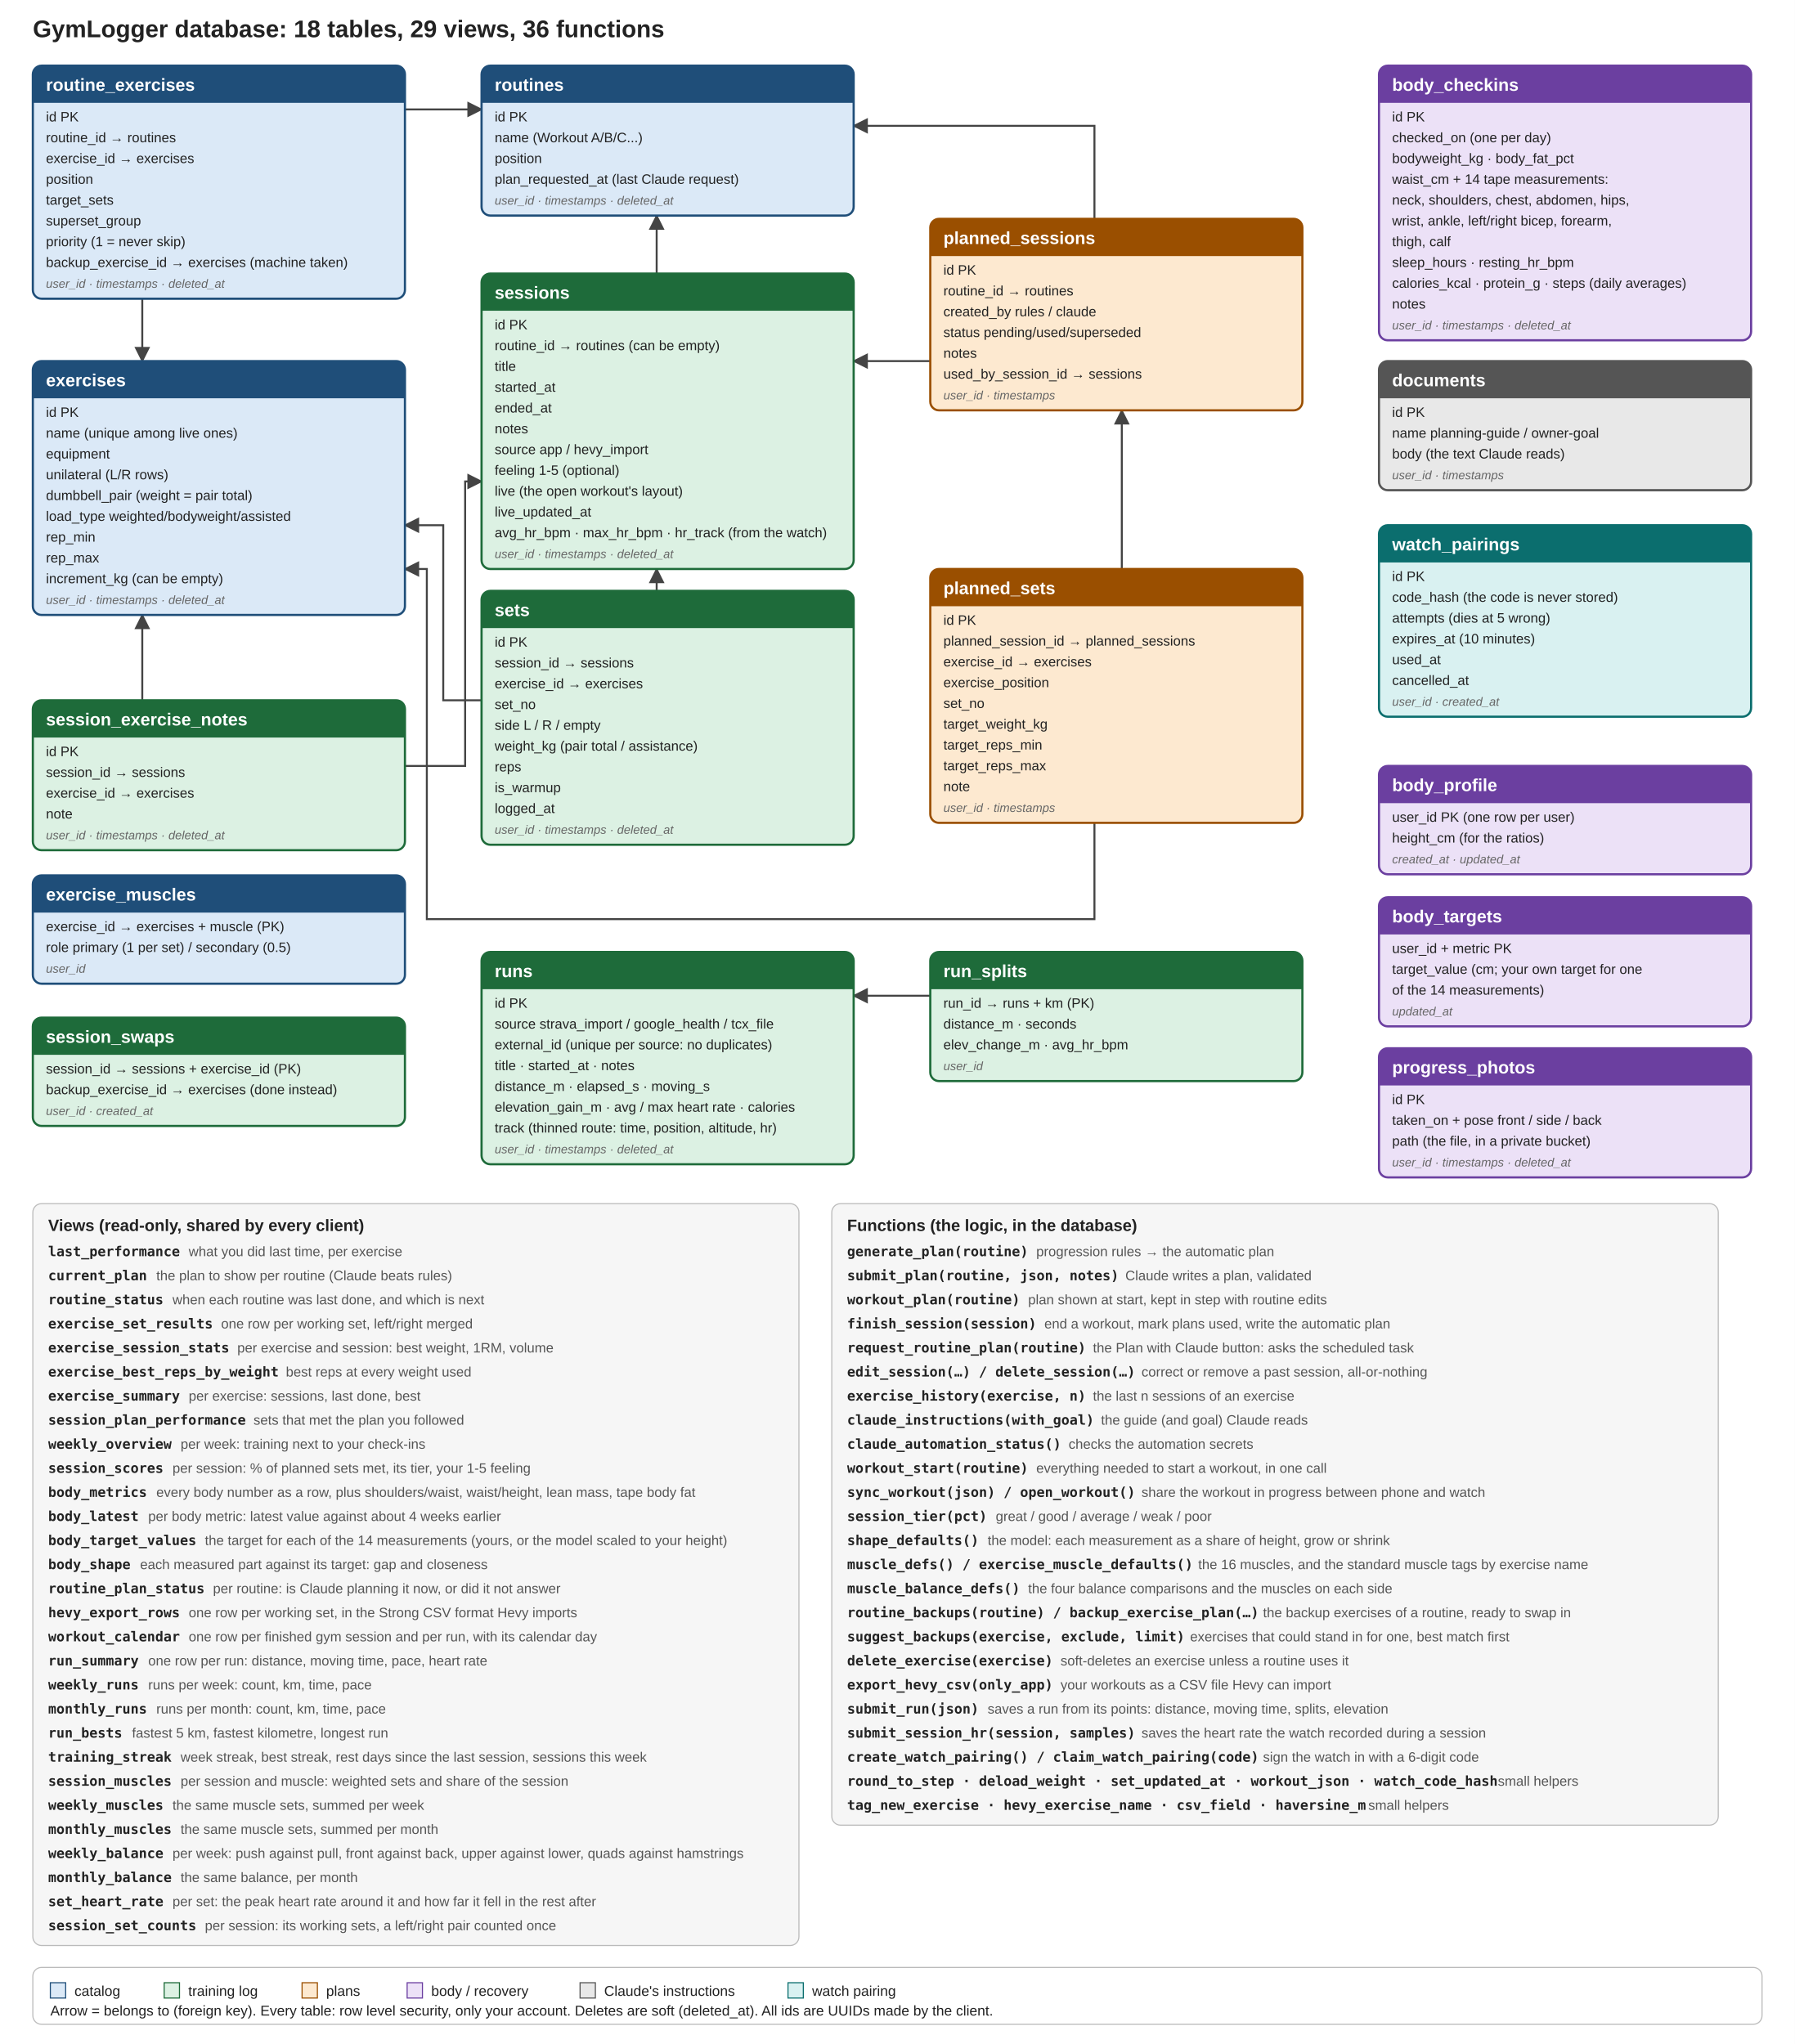
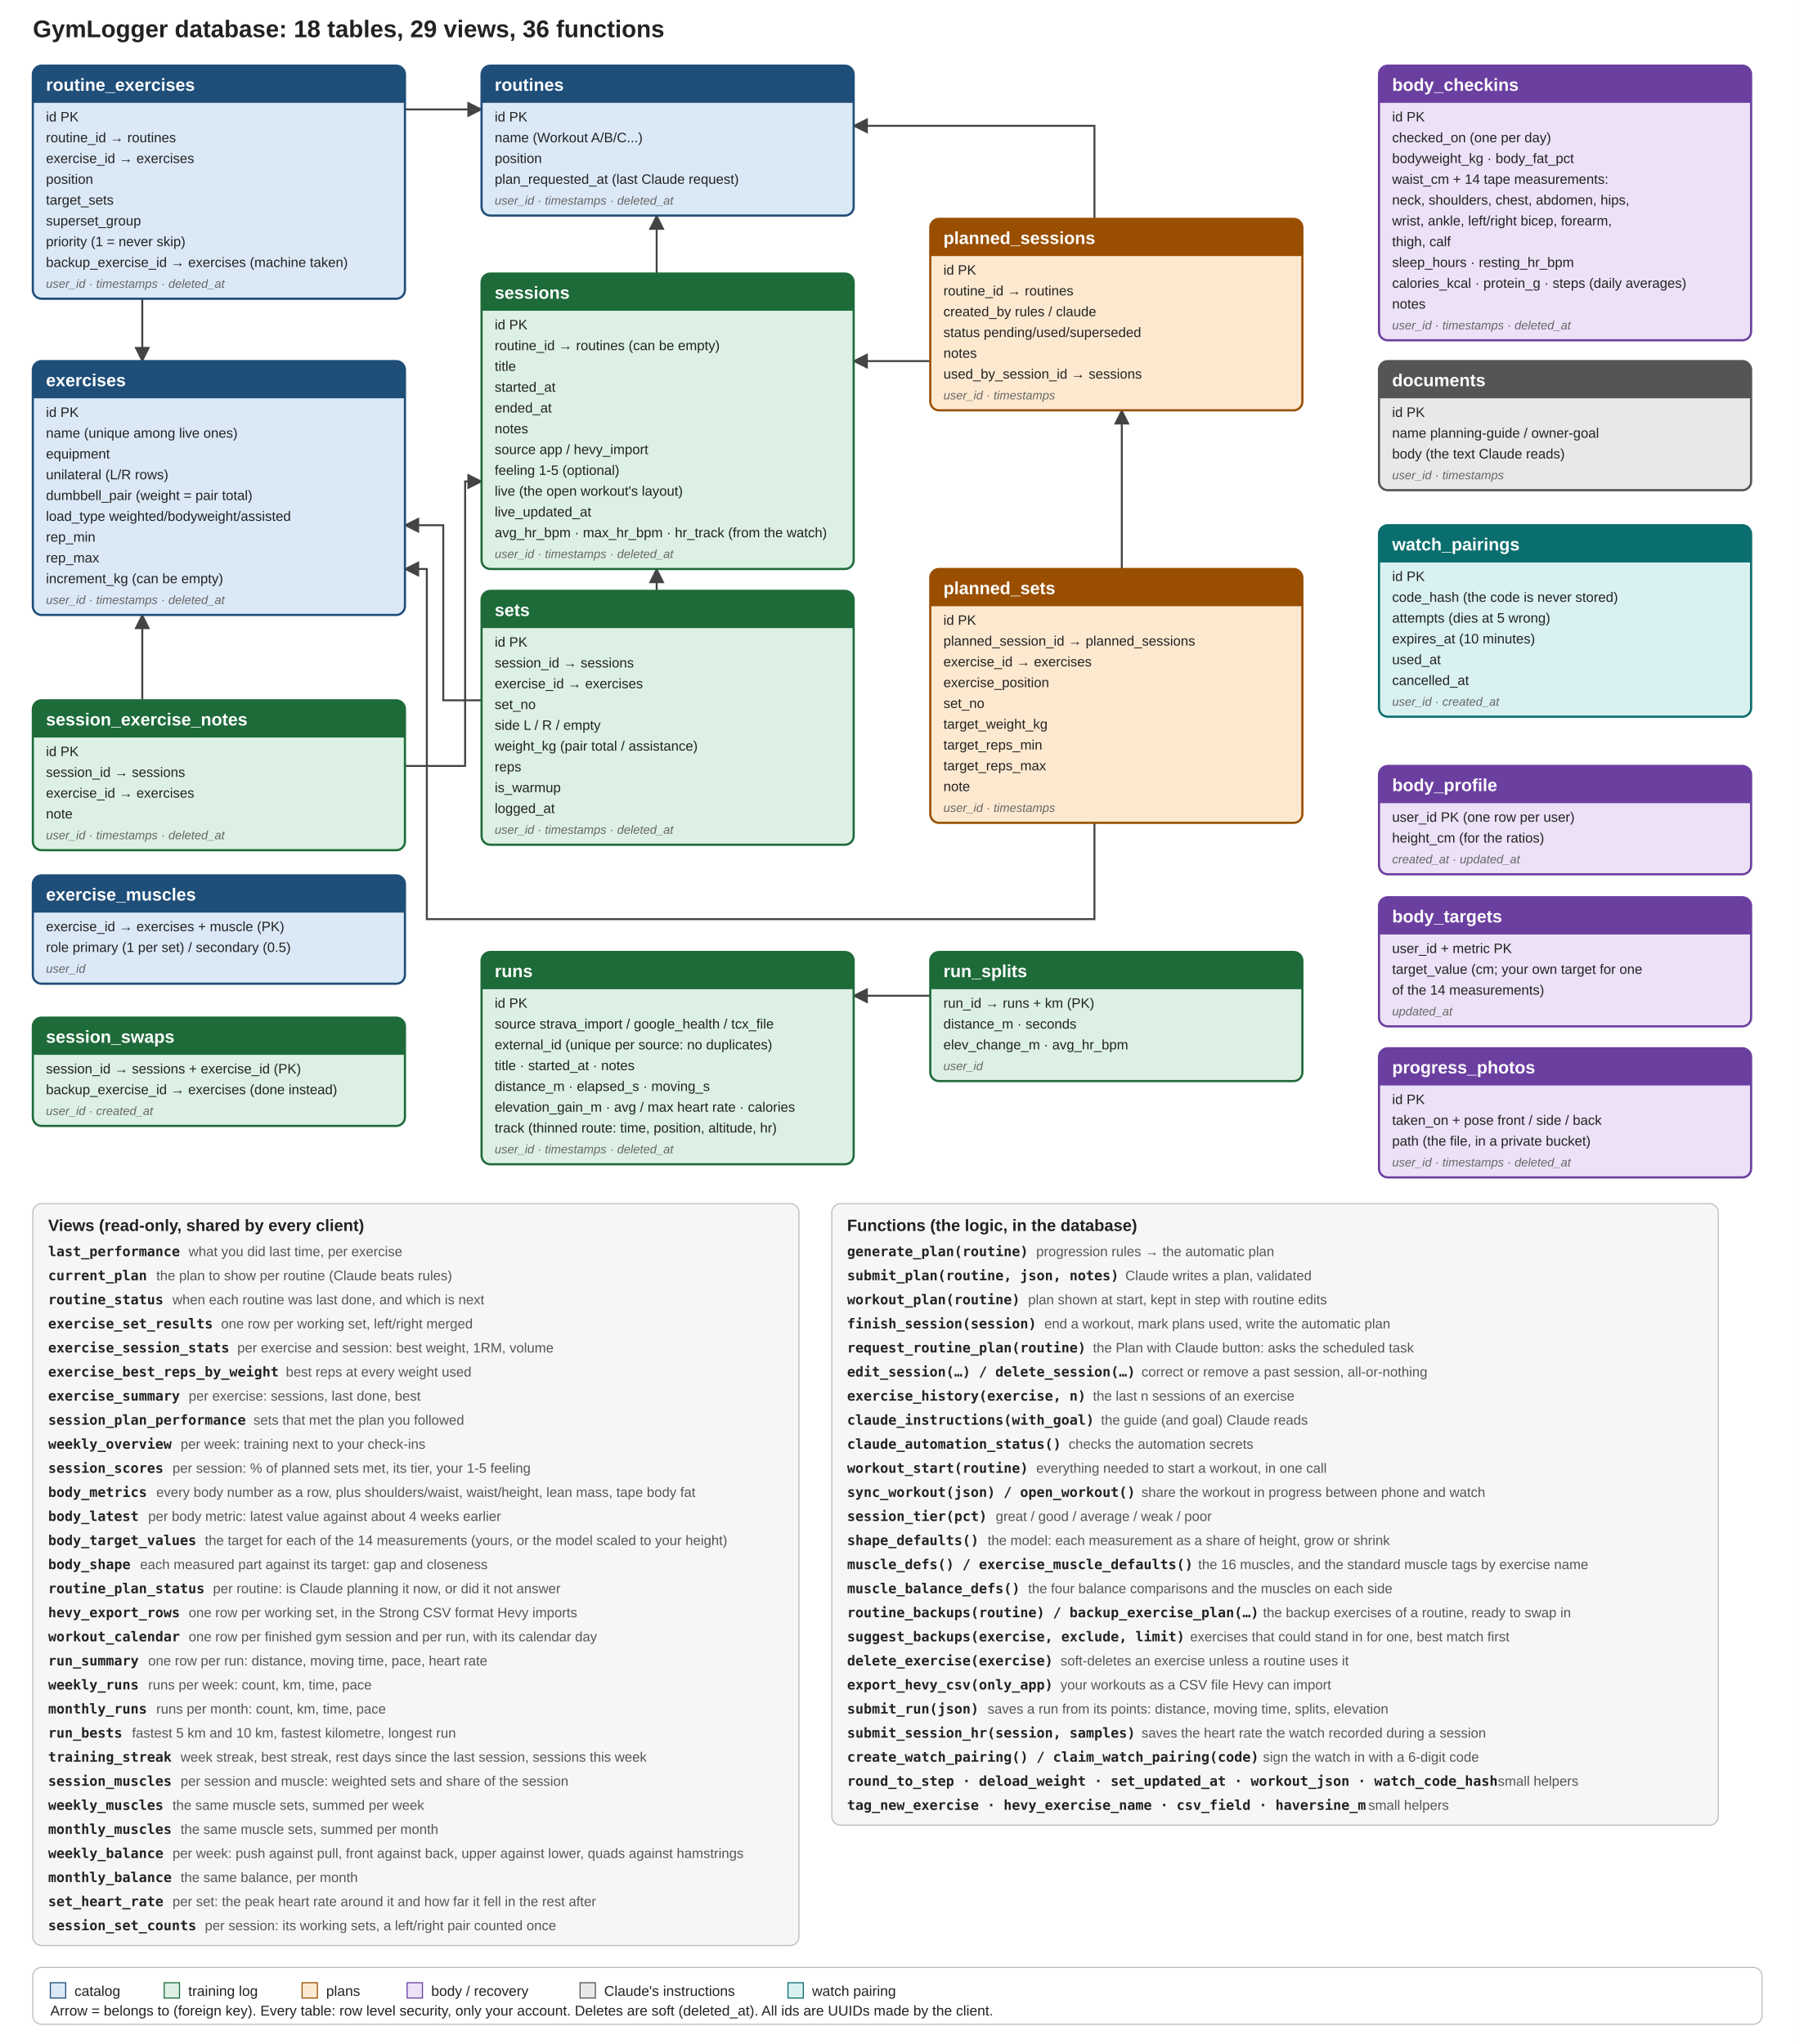
<svg xmlns="http://www.w3.org/2000/svg" width="1640" height="1868" viewBox="0 0 1640 1868" font-family="Segoe UI, Arial, sans-serif">
  <defs>
    <marker id="arr" viewBox="0 0 10 10" refX="9" refY="5" markerWidth="8" markerHeight="8" orient="auto">
      <path d="M0 0 L10 5 L0 10 z" fill="#444" />
    </marker>
  </defs>
  <rect width="1640" height="1868" fill="#fff" />
  <text x="30" y="34" font-size="22" font-weight="700" fill="#222">GymLogger database: 18 tables, 29 views, 36 functions</text>
  <path d="M370 100 L440 100" fill="none" stroke="#444" stroke-width="1.8" marker-end="url(#arr)" />
  <path d="M130 273 L130 330" fill="none" stroke="#444" stroke-width="1.8" marker-end="url(#arr)" />
  <path d="M600 250 L600 197" fill="none" stroke="#444" stroke-width="1.8" marker-end="url(#arr)" />
  <path d="M600 540 L600 520" fill="none" stroke="#444" stroke-width="1.8" marker-end="url(#arr)" />
  <path d="M440 640 L405 640 L405 480 L370 480" fill="none" stroke="#444" stroke-width="1.8" marker-end="url(#arr)" />
  <path d="M1000 200 L1000 115 L780 115" fill="none" stroke="#444" stroke-width="1.8" marker-end="url(#arr)" />
  <path d="M850 330 L780 330" fill="none" stroke="#444" stroke-width="1.8" marker-end="url(#arr)" />
  <path d="M1025 520 L1025 375" fill="none" stroke="#444" stroke-width="1.8" marker-end="url(#arr)" />
  <path d="M1000 752 L1000 840 L390 840 L390 520 L370 520" fill="none" stroke="#444" stroke-width="1.8" marker-end="url(#arr)" />
  <path d="M130 640 L130 562" fill="none" stroke="#444" stroke-width="1.8" marker-end="url(#arr)" />
  <path d="M370 700 L425 700 L425 440 L440 440" fill="none" stroke="#444" stroke-width="1.8" marker-end="url(#arr)" />
  <path d="M850 910 L780 910" fill="none" stroke="#444" stroke-width="1.8" marker-end="url(#arr)" />
  <rect x="30" y="60" width="340" height="213" rx="8" fill="#dbe9f7" stroke="#1f4e79" stroke-width="2" />
  <path d="M30 68 a8 8 0 0 1 8 -8 h324 a8 8 0 0 1 8 8 v26 h-340 z" fill="#1f4e79" />
  <text x="42" y="83" font-size="16" font-weight="700" fill="#fff">routine_exercises</text>
  <text x="42" y="111" font-size="12.5" fill="#222">id  PK</text>
  <text x="42" y="130" font-size="12.5" fill="#222">routine_id  → routines</text>
  <text x="42" y="149" font-size="12.5" fill="#222">exercise_id  → exercises</text>
  <text x="42" y="168" font-size="12.5" fill="#222">position</text>
  <text x="42" y="187" font-size="12.5" fill="#222">target_sets</text>
  <text x="42" y="206" font-size="12.5" fill="#222">superset_group</text>
  <text x="42" y="225" font-size="12.5" fill="#222">priority  (1 = never skip)</text>
  <text x="42" y="244" font-size="12.5" fill="#222">backup_exercise_id  → exercises  (machine taken)</text>
  <text x="42" y="263" font-size="11" fill="#666" font-style="italic">user_id · timestamps · deleted_at</text>
  <rect x="30" y="330" width="340" height="232" rx="8" fill="#dbe9f7" stroke="#1f4e79" stroke-width="2" />
  <path d="M30 338 a8 8 0 0 1 8 -8 h324 a8 8 0 0 1 8 8 v26 h-340 z" fill="#1f4e79" />
  <text x="42" y="353" font-size="16" font-weight="700" fill="#fff">exercises</text>
  <text x="42" y="381" font-size="12.5" fill="#222">id  PK</text>
  <text x="42" y="400" font-size="12.5" fill="#222">name  (unique among live ones)</text>
  <text x="42" y="419" font-size="12.5" fill="#222">equipment</text>
  <text x="42" y="438" font-size="12.5" fill="#222">unilateral  (L/R rows)</text>
  <text x="42" y="457" font-size="12.5" fill="#222">dumbbell_pair  (weight = pair total)</text>
  <text x="42" y="476" font-size="12.5" fill="#222">load_type  weighted/bodyweight/assisted</text>
  <text x="42" y="495" font-size="12.5" fill="#222">rep_min</text>
  <text x="42" y="514" font-size="12.5" fill="#222">rep_max</text>
  <text x="42" y="533" font-size="12.5" fill="#222">increment_kg  (can be empty)</text>
  <text x="42" y="552" font-size="11" fill="#666" font-style="italic">user_id · timestamps · deleted_at</text>
  <rect x="30" y="640" width="340" height="137" rx="8" fill="#dcf1e3" stroke="#1e6b3a" stroke-width="2" />
  <path d="M30 648 a8 8 0 0 1 8 -8 h324 a8 8 0 0 1 8 8 v26 h-340 z" fill="#1e6b3a" />
  <text x="42" y="663" font-size="16" font-weight="700" fill="#fff">session_exercise_notes</text>
  <text x="42" y="691" font-size="12.5" fill="#222">id  PK</text>
  <text x="42" y="710" font-size="12.5" fill="#222">session_id  → sessions</text>
  <text x="42" y="729" font-size="12.5" fill="#222">exercise_id  → exercises</text>
  <text x="42" y="748" font-size="12.5" fill="#222">note</text>
  <text x="42" y="767" font-size="11" fill="#666" font-style="italic">user_id · timestamps · deleted_at</text>
  <rect x="440" y="60" width="340" height="137" rx="8" fill="#dbe9f7" stroke="#1f4e79" stroke-width="2" />
  <path d="M440 68 a8 8 0 0 1 8 -8 h324 a8 8 0 0 1 8 8 v26 h-340 z" fill="#1f4e79" />
  <text x="452" y="83" font-size="16" font-weight="700" fill="#fff">routines</text>
  <text x="452" y="111" font-size="12.5" fill="#222">id  PK</text>
  <text x="452" y="130" font-size="12.5" fill="#222">name  (Workout A/B/C...)</text>
  <text x="452" y="149" font-size="12.5" fill="#222">position</text>
  <text x="452" y="168" font-size="12.5" fill="#222">plan_requested_at  (last Claude request)</text>
  <text x="452" y="187" font-size="11" fill="#666" font-style="italic">user_id · timestamps · deleted_at</text>
  <rect x="440" y="250" width="340" height="270" rx="8" fill="#dcf1e3" stroke="#1e6b3a" stroke-width="2" />
  <path d="M440 258 a8 8 0 0 1 8 -8 h324 a8 8 0 0 1 8 8 v26 h-340 z" fill="#1e6b3a" />
  <text x="452" y="273" font-size="16" font-weight="700" fill="#fff">sessions</text>
  <text x="452" y="301" font-size="12.5" fill="#222">id  PK</text>
  <text x="452" y="320" font-size="12.5" fill="#222">routine_id  → routines  (can be empty)</text>
  <text x="452" y="339" font-size="12.5" fill="#222">title</text>
  <text x="452" y="358" font-size="12.5" fill="#222">started_at</text>
  <text x="452" y="377" font-size="12.5" fill="#222">ended_at</text>
  <text x="452" y="396" font-size="12.5" fill="#222">notes</text>
  <text x="452" y="415" font-size="12.5" fill="#222">source  app / hevy_import</text>
  <text x="452" y="434" font-size="12.5" fill="#222">feeling  1-5 (optional)</text>
  <text x="452" y="453" font-size="12.5" fill="#222">live  (the open workout's layout)</text>
  <text x="452" y="472" font-size="12.5" fill="#222">live_updated_at</text>
  <text x="452" y="491" font-size="12.5" fill="#222">avg_hr_bpm · max_hr_bpm · hr_track  (from the watch)</text>
  <text x="452" y="510" font-size="11" fill="#666" font-style="italic">user_id · timestamps · deleted_at</text>
  <rect x="440" y="540" width="340" height="232" rx="8" fill="#dcf1e3" stroke="#1e6b3a" stroke-width="2" />
  <path d="M440 548 a8 8 0 0 1 8 -8 h324 a8 8 0 0 1 8 8 v26 h-340 z" fill="#1e6b3a" />
  <text x="452" y="563" font-size="16" font-weight="700" fill="#fff">sets</text>
  <text x="452" y="591" font-size="12.5" fill="#222">id  PK</text>
  <text x="452" y="610" font-size="12.5" fill="#222">session_id  → sessions</text>
  <text x="452" y="629" font-size="12.5" fill="#222">exercise_id  → exercises</text>
  <text x="452" y="648" font-size="12.5" fill="#222">set_no</text>
  <text x="452" y="667" font-size="12.5" fill="#222">side  L / R / empty</text>
  <text x="452" y="686" font-size="12.5" fill="#222">weight_kg  (pair total / assistance)</text>
  <text x="452" y="705" font-size="12.5" fill="#222">reps</text>
  <text x="452" y="724" font-size="12.5" fill="#222">is_warmup</text>
  <text x="452" y="743" font-size="12.5" fill="#222">logged_at</text>
  <text x="452" y="762" font-size="11" fill="#666" font-style="italic">user_id · timestamps · deleted_at</text>
  <rect x="850" y="200" width="340" height="175" rx="8" fill="#fde9d0" stroke="#9a4f00" stroke-width="2" />
  <path d="M850 208 a8 8 0 0 1 8 -8 h324 a8 8 0 0 1 8 8 v26 h-340 z" fill="#9a4f00" />
  <text x="862" y="223" font-size="16" font-weight="700" fill="#fff">planned_sessions</text>
  <text x="862" y="251" font-size="12.5" fill="#222">id  PK</text>
  <text x="862" y="270" font-size="12.5" fill="#222">routine_id  → routines</text>
  <text x="862" y="289" font-size="12.5" fill="#222">created_by  rules / claude</text>
  <text x="862" y="308" font-size="12.5" fill="#222">status  pending/used/superseded</text>
  <text x="862" y="327" font-size="12.5" fill="#222">notes</text>
  <text x="862" y="346" font-size="12.5" fill="#222">used_by_session_id  → sessions</text>
  <text x="862" y="365" font-size="11" fill="#666" font-style="italic">user_id · timestamps</text>
  <rect x="850" y="520" width="340" height="232" rx="8" fill="#fde9d0" stroke="#9a4f00" stroke-width="2" />
  <path d="M850 528 a8 8 0 0 1 8 -8 h324 a8 8 0 0 1 8 8 v26 h-340 z" fill="#9a4f00" />
  <text x="862" y="543" font-size="16" font-weight="700" fill="#fff">planned_sets</text>
  <text x="862" y="571" font-size="12.5" fill="#222">id  PK</text>
  <text x="862" y="590" font-size="12.5" fill="#222">planned_session_id  → planned_sessions</text>
  <text x="862" y="609" font-size="12.5" fill="#222">exercise_id  → exercises</text>
  <text x="862" y="628" font-size="12.5" fill="#222">exercise_position</text>
  <text x="862" y="647" font-size="12.5" fill="#222">set_no</text>
  <text x="862" y="666" font-size="12.5" fill="#222">target_weight_kg</text>
  <text x="862" y="685" font-size="12.5" fill="#222">target_reps_min</text>
  <text x="862" y="704" font-size="12.5" fill="#222">target_reps_max</text>
  <text x="862" y="723" font-size="12.5" fill="#222">note</text>
  <text x="862" y="742" font-size="11" fill="#666" font-style="italic">user_id · timestamps</text>
  <rect x="1260" y="60" width="340" height="251" rx="8" fill="#ece1f7" stroke="#6b3fa0" stroke-width="2" />
  <path d="M1260 68 a8 8 0 0 1 8 -8 h324 a8 8 0 0 1 8 8 v26 h-340 z" fill="#6b3fa0" />
  <text x="1272" y="83" font-size="16" font-weight="700" fill="#fff">body_checkins</text>
  <text x="1272" y="111" font-size="12.5" fill="#222">id  PK</text>
  <text x="1272" y="130" font-size="12.5" fill="#222">checked_on  (one per day)</text>
  <text x="1272" y="149" font-size="12.5" fill="#222">bodyweight_kg · body_fat_pct</text>
  <text x="1272" y="168" font-size="12.5" fill="#222">waist_cm + 14 tape measurements:</text>
  <text x="1272" y="187" font-size="12.5" fill="#222">  neck, shoulders, chest, abdomen, hips,</text>
  <text x="1272" y="206" font-size="12.5" fill="#222">  wrist, ankle, left/right bicep, forearm,</text>
  <text x="1272" y="225" font-size="12.5" fill="#222">  thigh, calf</text>
  <text x="1272" y="244" font-size="12.5" fill="#222">sleep_hours · resting_hr_bpm</text>
  <text x="1272" y="263" font-size="12.5" fill="#222">calories_kcal · protein_g · steps  (daily averages)</text>
  <text x="1272" y="282" font-size="12.5" fill="#222">notes</text>
  <text x="1272" y="301" font-size="11" fill="#666" font-style="italic">user_id · timestamps · deleted_at</text>
  <rect x="1260" y="330" width="340" height="118" rx="8" fill="#e8e8e8" stroke="#555555" stroke-width="2" />
  <path d="M1260 338 a8 8 0 0 1 8 -8 h324 a8 8 0 0 1 8 8 v26 h-340 z" fill="#555555" />
  <text x="1272" y="353" font-size="16" font-weight="700" fill="#fff">documents</text>
  <text x="1272" y="381" font-size="12.5" fill="#222">id  PK</text>
  <text x="1272" y="400" font-size="12.5" fill="#222">name  planning-guide / owner-goal</text>
  <text x="1272" y="419" font-size="12.5" fill="#222">body  (the text Claude reads)</text>
  <text x="1272" y="438" font-size="11" fill="#666" font-style="italic">user_id · timestamps</text>
  <rect x="1260" y="700" width="340" height="99" rx="8" fill="#ece1f7" stroke="#6b3fa0" stroke-width="2" />
  <path d="M1260 708 a8 8 0 0 1 8 -8 h324 a8 8 0 0 1 8 8 v26 h-340 z" fill="#6b3fa0" />
  <text x="1272" y="723" font-size="16" font-weight="700" fill="#fff">body_profile</text>
  <text x="1272" y="751" font-size="12.5" fill="#222">user_id  PK  (one row per user)</text>
  <text x="1272" y="770" font-size="12.5" fill="#222">height_cm  (for the ratios)</text>
  <text x="1272" y="789" font-size="11" fill="#666" font-style="italic">created_at · updated_at</text>
  <rect x="1260" y="820" width="340" height="118" rx="8" fill="#ece1f7" stroke="#6b3fa0" stroke-width="2" />
  <path d="M1260 828 a8 8 0 0 1 8 -8 h324 a8 8 0 0 1 8 8 v26 h-340 z" fill="#6b3fa0" />
  <text x="1272" y="843" font-size="16" font-weight="700" fill="#fff">body_targets</text>
  <text x="1272" y="871" font-size="12.5" fill="#222">user_id + metric  PK</text>
  <text x="1272" y="890" font-size="12.5" fill="#222">target_value  (cm; your own target for one</text>
  <text x="1272" y="909" font-size="12.5" fill="#222">  of the 14 measurements)</text>
  <text x="1272" y="928" font-size="11" fill="#666" font-style="italic">updated_at</text>
  <rect x="30" y="800" width="340" height="99" rx="8" fill="#dbe9f7" stroke="#1f4e79" stroke-width="2" />
  <path d="M30 808 a8 8 0 0 1 8 -8 h324 a8 8 0 0 1 8 8 v26 h-340 z" fill="#1f4e79" />
  <text x="42" y="823" font-size="16" font-weight="700" fill="#fff">exercise_muscles</text>
  <text x="42" y="851" font-size="12.5" fill="#222">exercise_id  → exercises  +  muscle  (PK)</text>
  <text x="42" y="870" font-size="12.5" fill="#222">role  primary (1 per set) / secondary (0.5)</text>
  <text x="42" y="889" font-size="11" fill="#666" font-style="italic">user_id</text>
  <rect x="440" y="870" width="340" height="194" rx="8" fill="#dcf1e3" stroke="#1e6b3a" stroke-width="2" />
  <path d="M440 878 a8 8 0 0 1 8 -8 h324 a8 8 0 0 1 8 8 v26 h-340 z" fill="#1e6b3a" />
  <text x="452" y="893" font-size="16" font-weight="700" fill="#fff">runs</text>
  <text x="452" y="921" font-size="12.5" fill="#222">id  PK</text>
  <text x="452" y="940" font-size="12.5" fill="#222">source  strava_import / google_health / tcx_file</text>
  <text x="452" y="959" font-size="12.5" fill="#222">external_id  (unique per source: no duplicates)</text>
  <text x="452" y="978" font-size="12.5" fill="#222">title · started_at · notes</text>
  <text x="452" y="997" font-size="12.5" fill="#222">distance_m · elapsed_s · moving_s</text>
  <text x="452" y="1016" font-size="12.5" fill="#222">elevation_gain_m · avg / max heart rate · calories</text>
  <text x="452" y="1035" font-size="12.5" fill="#222">track  (thinned route: time, position, altitude, hr)</text>
  <text x="452" y="1054" font-size="11" fill="#666" font-style="italic">user_id · timestamps · deleted_at</text>
  <rect x="850" y="870" width="340" height="118" rx="8" fill="#dcf1e3" stroke="#1e6b3a" stroke-width="2" />
  <path d="M850 878 a8 8 0 0 1 8 -8 h324 a8 8 0 0 1 8 8 v26 h-340 z" fill="#1e6b3a" />
  <text x="862" y="893" font-size="16" font-weight="700" fill="#fff">run_splits</text>
  <text x="862" y="921" font-size="12.5" fill="#222">run_id  → runs  +  km  (PK)</text>
  <text x="862" y="940" font-size="12.5" fill="#222">distance_m · seconds</text>
  <text x="862" y="959" font-size="12.5" fill="#222">elev_change_m · avg_hr_bpm</text>
  <text x="862" y="978" font-size="11" fill="#666" font-style="italic">user_id</text>
  <rect x="30" y="930" width="340" height="99" rx="8" fill="#dcf1e3" stroke="#1e6b3a" stroke-width="2" />
  <path d="M30 938 a8 8 0 0 1 8 -8 h324 a8 8 0 0 1 8 8 v26 h-340 z" fill="#1e6b3a" />
  <text x="42" y="953" font-size="16" font-weight="700" fill="#fff">session_swaps</text>
  <text x="42" y="981" font-size="12.5" fill="#222">session_id  → sessions  +  exercise_id  (PK)</text>
  <text x="42" y="1000" font-size="12.5" fill="#222">backup_exercise_id  → exercises  (done instead)</text>
  <text x="42" y="1019" font-size="11" fill="#666" font-style="italic">user_id · created_at</text>
  <rect x="1260" y="958" width="340" height="118" rx="8" fill="#ece1f7" stroke="#6b3fa0" stroke-width="2" />
  <path d="M1260 966 a8 8 0 0 1 8 -8 h324 a8 8 0 0 1 8 8 v26 h-340 z" fill="#6b3fa0" />
  <text x="1272" y="981" font-size="16" font-weight="700" fill="#fff">progress_photos</text>
  <text x="1272" y="1009" font-size="12.5" fill="#222">id  PK</text>
  <text x="1272" y="1028" font-size="12.5" fill="#222">taken_on  +  pose  front / side / back</text>
  <text x="1272" y="1047" font-size="12.5" fill="#222">path  (the file, in a private bucket)</text>
  <text x="1272" y="1066" font-size="11" fill="#666" font-style="italic">user_id · timestamps · deleted_at</text>
  <rect x="1260" y="480" width="340" height="175" rx="8" fill="#d9f1f1" stroke="#0b6e6e" stroke-width="2" />
  <path d="M1260 488 a8 8 0 0 1 8 -8 h324 a8 8 0 0 1 8 8 v26 h-340 z" fill="#0b6e6e" />
  <text x="1272" y="503" font-size="16" font-weight="700" fill="#fff">watch_pairings</text>
  <text x="1272" y="531" font-size="12.5" fill="#222">id  PK</text>
  <text x="1272" y="550" font-size="12.5" fill="#222">code_hash  (the code is never stored)</text>
  <text x="1272" y="569" font-size="12.5" fill="#222">attempts  (dies at 5 wrong)</text>
  <text x="1272" y="588" font-size="12.5" fill="#222">expires_at  (10 minutes)</text>
  <text x="1272" y="607" font-size="12.5" fill="#222">used_at</text>
  <text x="1272" y="626" font-size="12.5" fill="#222">cancelled_at</text>
  <text x="1272" y="645" font-size="11" fill="#666" font-style="italic">user_id · created_at</text>
  <rect x="30" y="1100" width="700" height="678" rx="8" fill="#f6f6f6" stroke="#bbb" />
  <text x="44" y="1125" font-size="15" font-weight="700" fill="#222">Views  (read-only, shared by every client)</text>
  <text x="44" y="1148" font-size="12.5" font-weight="700" fill="#222" font-family="Consolas, monospace">last_performance</text>
  <text x="172.4" y="1148" font-size="12.5" fill="#555">what you did last time, per exercise</text>
  <text x="44" y="1170" font-size="12.5" font-weight="700" fill="#222" font-family="Consolas, monospace">current_plan</text>
  <text x="142.8" y="1170" font-size="12.5" fill="#555">the plan to show per routine (Claude beats rules)</text>
  <text x="44" y="1192" font-size="12.5" font-weight="700" fill="#222" font-family="Consolas, monospace">routine_status</text>
  <text x="157.6" y="1192" font-size="12.5" fill="#555">when each routine was last done, and which is next</text>
  <text x="44" y="1214" font-size="12.5" font-weight="700" fill="#222" font-family="Consolas, monospace">exercise_set_results</text>
  <text x="202.0" y="1214" font-size="12.5" fill="#555">one row per working set, left/right merged</text>
  <text x="44" y="1236" font-size="12.5" font-weight="700" fill="#222" font-family="Consolas, monospace">exercise_session_stats</text>
  <text x="216.8" y="1236" font-size="12.5" fill="#555">per exercise and session: best weight, 1RM, volume</text>
  <text x="44" y="1258" font-size="12.5" font-weight="700" fill="#222" font-family="Consolas, monospace">exercise_best_reps_by_weight</text>
  <text x="261.2" y="1258" font-size="12.5" fill="#555">best reps at every weight used</text>
  <text x="44" y="1280" font-size="12.5" font-weight="700" fill="#222" font-family="Consolas, monospace">exercise_summary</text>
  <text x="172.4" y="1280" font-size="12.5" fill="#555">per exercise: sessions, last done, best</text>
  <text x="44" y="1302" font-size="12.5" font-weight="700" fill="#222" font-family="Consolas, monospace">session_plan_performance</text>
  <text x="231.6" y="1302" font-size="12.5" fill="#555">sets that met the plan you followed</text>
  <text x="44" y="1324" font-size="12.5" font-weight="700" fill="#222" font-family="Consolas, monospace">weekly_overview</text>
  <text x="165.0" y="1324" font-size="12.5" fill="#555">per week: training next to your check-ins</text>
  <text x="44" y="1346" font-size="12.5" font-weight="700" fill="#222" font-family="Consolas, monospace">session_scores</text>
  <text x="157.6" y="1346" font-size="12.5" fill="#555">per session: % of planned sets met, its tier, your 1-5 feeling</text>
  <text x="44" y="1368" font-size="12.5" font-weight="700" fill="#222" font-family="Consolas, monospace">body_metrics</text>
  <text x="142.8" y="1368" font-size="12.5" fill="#555">every body number as a row, plus shoulders/waist, waist/height, lean mass, tape body fat</text>
  <text x="44" y="1390" font-size="12.5" font-weight="700" fill="#222" font-family="Consolas, monospace">body_latest</text>
  <text x="135.4" y="1390" font-size="12.5" fill="#555">per body metric: latest value against about 4 weeks earlier</text>
  <text x="44" y="1412" font-size="12.5" font-weight="700" fill="#222" font-family="Consolas, monospace">body_target_values</text>
  <text x="187.2" y="1412" font-size="12.5" fill="#555">the target for each of the 14 measurements (yours, or the model scaled to your height)</text>
  <text x="44" y="1434" font-size="12.5" font-weight="700" fill="#222" font-family="Consolas, monospace">body_shape</text>
  <text x="128.0" y="1434" font-size="12.5" fill="#555">each measured part against its target: gap and closeness</text>
  <text x="44" y="1456" font-size="12.5" font-weight="700" fill="#222" font-family="Consolas, monospace">routine_plan_status</text>
  <text x="194.6" y="1456" font-size="12.5" fill="#555">per routine: is Claude planning it now, or did it not answer</text>
  <text x="44" y="1478" font-size="12.5" font-weight="700" fill="#222" font-family="Consolas, monospace">hevy_export_rows</text>
  <text x="172.4" y="1478" font-size="12.5" fill="#555">one row per working set, in the Strong CSV format Hevy imports</text>
  <text x="44" y="1500" font-size="12.5" font-weight="700" fill="#222" font-family="Consolas, monospace">workout_calendar</text>
  <text x="172.4" y="1500" font-size="12.5" fill="#555">one row per finished gym session and per run, with its calendar day</text>
  <text x="44" y="1522" font-size="12.5" font-weight="700" fill="#222" font-family="Consolas, monospace">run_summary</text>
  <text x="135.4" y="1522" font-size="12.5" fill="#555">one row per run: distance, moving time, pace, heart rate</text>
  <text x="44" y="1544" font-size="12.5" font-weight="700" fill="#222" font-family="Consolas, monospace">weekly_runs</text>
  <text x="135.4" y="1544" font-size="12.5" fill="#555">runs per week: count, km, time, pace</text>
  <text x="44" y="1566" font-size="12.5" font-weight="700" fill="#222" font-family="Consolas, monospace">monthly_runs</text>
  <text x="142.8" y="1566" font-size="12.5" fill="#555">runs per month: count, km, time, pace</text>
  <text x="44" y="1588" font-size="12.5" font-weight="700" fill="#222" font-family="Consolas, monospace">run_bests</text>
-   <text x="120.6" y="1588" font-size="12.5" fill="#555">fastest 5 km, fastest kilometre, longest run</text>
+   <text x="120.6" y="1588" font-size="12.5" fill="#555">fastest 5 km and 10 km, fastest kilometre, longest run</text>
  <text x="44" y="1610" font-size="12.5" font-weight="700" fill="#222" font-family="Consolas, monospace">training_streak</text>
  <text x="165.0" y="1610" font-size="12.5" fill="#555">week streak, best streak, rest days since the last session, sessions this week</text>
  <text x="44" y="1632" font-size="12.5" font-weight="700" fill="#222" font-family="Consolas, monospace">session_muscles</text>
  <text x="165.0" y="1632" font-size="12.5" fill="#555">per session and muscle: weighted sets and share of the session</text>
  <text x="44" y="1654" font-size="12.5" font-weight="700" fill="#222" font-family="Consolas, monospace">weekly_muscles</text>
  <text x="157.6" y="1654" font-size="12.5" fill="#555">the same muscle sets, summed per week</text>
  <text x="44" y="1676" font-size="12.5" font-weight="700" fill="#222" font-family="Consolas, monospace">monthly_muscles</text>
  <text x="165.0" y="1676" font-size="12.5" fill="#555">the same muscle sets, summed per month</text>
  <text x="44" y="1698" font-size="12.5" font-weight="700" fill="#222" font-family="Consolas, monospace">weekly_balance</text>
  <text x="157.6" y="1698" font-size="12.5" fill="#555">per week: push against pull, front against back, upper against lower, quads against hamstrings</text>
  <text x="44" y="1720" font-size="12.5" font-weight="700" fill="#222" font-family="Consolas, monospace">monthly_balance</text>
  <text x="165.0" y="1720" font-size="12.5" fill="#555">the same balance, per month</text>
  <text x="44" y="1742" font-size="12.5" font-weight="700" fill="#222" font-family="Consolas, monospace">set_heart_rate</text>
  <text x="157.6" y="1742" font-size="12.5" fill="#555">per set: the peak heart rate around it and how far it fell in the rest after</text>
  <text x="44" y="1764" font-size="12.5" font-weight="700" fill="#222" font-family="Consolas, monospace">session_set_counts</text>
  <text x="187.2" y="1764" font-size="12.5" fill="#555">per session: its working sets, a left/right pair counted once</text>
  <rect x="760" y="1100" width="810" height="568" rx="8" fill="#f6f6f6" stroke="#bbb" />
  <text x="774" y="1125" font-size="15" font-weight="700" fill="#222">Functions  (the logic, in the database)</text>
  <text x="774" y="1148" font-size="12.5" font-weight="700" fill="#222" font-family="Consolas, monospace">generate_plan(routine)</text>
  <text x="946.8" y="1148" font-size="12.5" fill="#555">progression rules → the automatic plan</text>
  <text x="774" y="1170" font-size="12.5" font-weight="700" fill="#222" font-family="Consolas, monospace">submit_plan(routine, json, notes)</text>
  <text x="1028.2" y="1170" font-size="12.5" fill="#555">Claude writes a plan, validated</text>
  <text x="774" y="1192" font-size="12.5" font-weight="700" fill="#222" font-family="Consolas, monospace">workout_plan(routine)</text>
  <text x="939.4" y="1192" font-size="12.5" fill="#555">plan shown at start, kept in step with routine edits</text>
  <text x="774" y="1214" font-size="12.5" font-weight="700" fill="#222" font-family="Consolas, monospace">finish_session(session)</text>
  <text x="954.2" y="1214" font-size="12.5" fill="#555">end a workout, mark plans used, write the automatic plan</text>
  <text x="774" y="1236" font-size="12.5" font-weight="700" fill="#222" font-family="Consolas, monospace">request_routine_plan(routine)</text>
  <text x="998.6" y="1236" font-size="12.5" fill="#555">the Plan with Claude button: asks the scheduled task</text>
  <text x="774" y="1258" font-size="12.5" font-weight="700" fill="#222" font-family="Consolas, monospace">edit_session(…) / delete_session(…)</text>
  <text x="1043.0" y="1258" font-size="12.5" fill="#555">correct or remove a past session, all-or-nothing</text>
  <text x="774" y="1280" font-size="12.5" font-weight="700" fill="#222" font-family="Consolas, monospace">exercise_history(exercise, n)</text>
  <text x="998.6" y="1280" font-size="12.5" fill="#555">the last n sessions of an exercise</text>
  <text x="774" y="1302" font-size="12.5" font-weight="700" fill="#222" font-family="Consolas, monospace">claude_instructions(with_goal)</text>
  <text x="1006.0" y="1302" font-size="12.5" fill="#555">the guide (and goal) Claude reads</text>
  <text x="774" y="1324" font-size="12.5" font-weight="700" fill="#222" font-family="Consolas, monospace">claude_automation_status()</text>
  <text x="976.4" y="1324" font-size="12.5" fill="#555">checks the automation secrets</text>
  <text x="774" y="1346" font-size="12.5" font-weight="700" fill="#222" font-family="Consolas, monospace">workout_start(routine)</text>
  <text x="946.8" y="1346" font-size="12.5" fill="#555">everything needed to start a workout, in one call</text>
  <text x="774" y="1368" font-size="12.5" font-weight="700" fill="#222" font-family="Consolas, monospace">sync_workout(json) / open_workout()</text>
  <text x="1043.0" y="1368" font-size="12.5" fill="#555">share the workout in progress between phone and watch</text>
  <text x="774" y="1390" font-size="12.5" font-weight="700" fill="#222" font-family="Consolas, monospace">session_tier(pct)</text>
  <text x="909.8" y="1390" font-size="12.5" fill="#555">great / good / average / weak / poor</text>
  <text x="774" y="1412" font-size="12.5" font-weight="700" fill="#222" font-family="Consolas, monospace">shape_defaults()</text>
  <text x="902.4" y="1412" font-size="12.5" fill="#555">the model: each measurement as a share of height, grow or shrink</text>
  <text x="774" y="1434" font-size="12.5" font-weight="700" fill="#222" font-family="Consolas, monospace">muscle_defs() / exercise_muscle_defaults()</text>
  <text x="1094.8" y="1434" font-size="12.5" fill="#555">the 16 muscles, and the standard muscle tags by exercise name</text>
  <text x="774" y="1456" font-size="12.5" font-weight="700" fill="#222" font-family="Consolas, monospace">muscle_balance_defs()</text>
  <text x="939.4" y="1456" font-size="12.5" fill="#555">the four balance comparisons and the muscles on each side</text>
  <text x="774" y="1478" font-size="12.5" font-weight="700" fill="#222" font-family="Consolas, monospace">routine_backups(routine) / backup_exercise_plan(…)</text>
  <text x="1154.0" y="1478" font-size="12.5" fill="#555">the backup exercises of a routine, ready to swap in</text>
  <text x="774" y="1500" font-size="12.5" font-weight="700" fill="#222" font-family="Consolas, monospace">suggest_backups(exercise, exclude, limit)</text>
  <text x="1087.4" y="1500" font-size="12.5" fill="#555">exercises that could stand in for one, best match first</text>
  <text x="774" y="1522" font-size="12.5" font-weight="700" fill="#222" font-family="Consolas, monospace">delete_exercise(exercise)</text>
  <text x="969.0" y="1522" font-size="12.5" fill="#555">soft-deletes an exercise unless a routine uses it</text>
  <text x="774" y="1544" font-size="12.5" font-weight="700" fill="#222" font-family="Consolas, monospace">export_hevy_csv(only_app)</text>
  <text x="969.0" y="1544" font-size="12.5" fill="#555">your workouts as a CSV file Hevy can import</text>
  <text x="774" y="1566" font-size="12.5" font-weight="700" fill="#222" font-family="Consolas, monospace">submit_run(json)</text>
  <text x="902.4" y="1566" font-size="12.5" fill="#555">saves a run from its points: distance, moving time, splits, elevation</text>
  <text x="774" y="1588" font-size="12.5" font-weight="700" fill="#222" font-family="Consolas, monospace">submit_session_hr(session, samples)</text>
  <text x="1043.0" y="1588" font-size="12.5" fill="#555">saves the heart rate the watch recorded during a session</text>
  <text x="774" y="1610" font-size="12.5" font-weight="700" fill="#222" font-family="Consolas, monospace">create_watch_pairing() / claim_watch_pairing(code)</text>
  <text x="1154.0" y="1610" font-size="12.5" fill="#555">sign the watch in with a 6-digit code</text>
  <text x="774" y="1632" font-size="12.5" font-weight="700" fill="#222" font-family="Consolas, monospace">round_to_step · deload_weight · set_updated_at · workout_json · watch_code_hash</text>
  <text x="1368.6" y="1632" font-size="12.5" fill="#555">small helpers</text>
  <text x="774" y="1654" font-size="12.5" font-weight="700" fill="#222" font-family="Consolas, monospace">tag_new_exercise · hevy_exercise_name · csv_field · haversine_m</text>
  <text x="1250.2" y="1654" font-size="12.5" fill="#555">small helpers</text>
  <g font-size="13" fill="#222">
    <rect x="30" y="1798" width="1580" height="52" rx="8" fill="#fff" stroke="#bbb" />
    <rect x="46" y="1812" width="14" height="14" fill="#dbe9f7" stroke="#1f4e79" />
    <text x="68" y="1824">catalog</text>
    <rect x="150" y="1812" width="14" height="14" fill="#dcf1e3" stroke="#1e6b3a" />
    <text x="172" y="1824">training log</text>
    <rect x="276" y="1812" width="14" height="14" fill="#fde9d0" stroke="#9a4f00" />
    <text x="298" y="1824">plans</text>
    <rect x="372" y="1812" width="14" height="14" fill="#ece1f7" stroke="#6b3fa0" />
    <text x="394" y="1824">body / recovery</text>
    <rect x="530" y="1812" width="14" height="14" fill="#e8e8e8" stroke="#555555" />
    <text x="552" y="1824">Claude's instructions</text>
    <rect x="720" y="1812" width="14" height="14" fill="#d9f1f1" stroke="#0b6e6e" />
    <text x="742" y="1824">watch pairing</text>
    <text x="46" y="1842">Arrow = belongs to (foreign key). Every table: row level security, only your account. Deletes are soft (deleted_at). All ids are UUIDs made by the client.</text>
  </g>
</svg>
